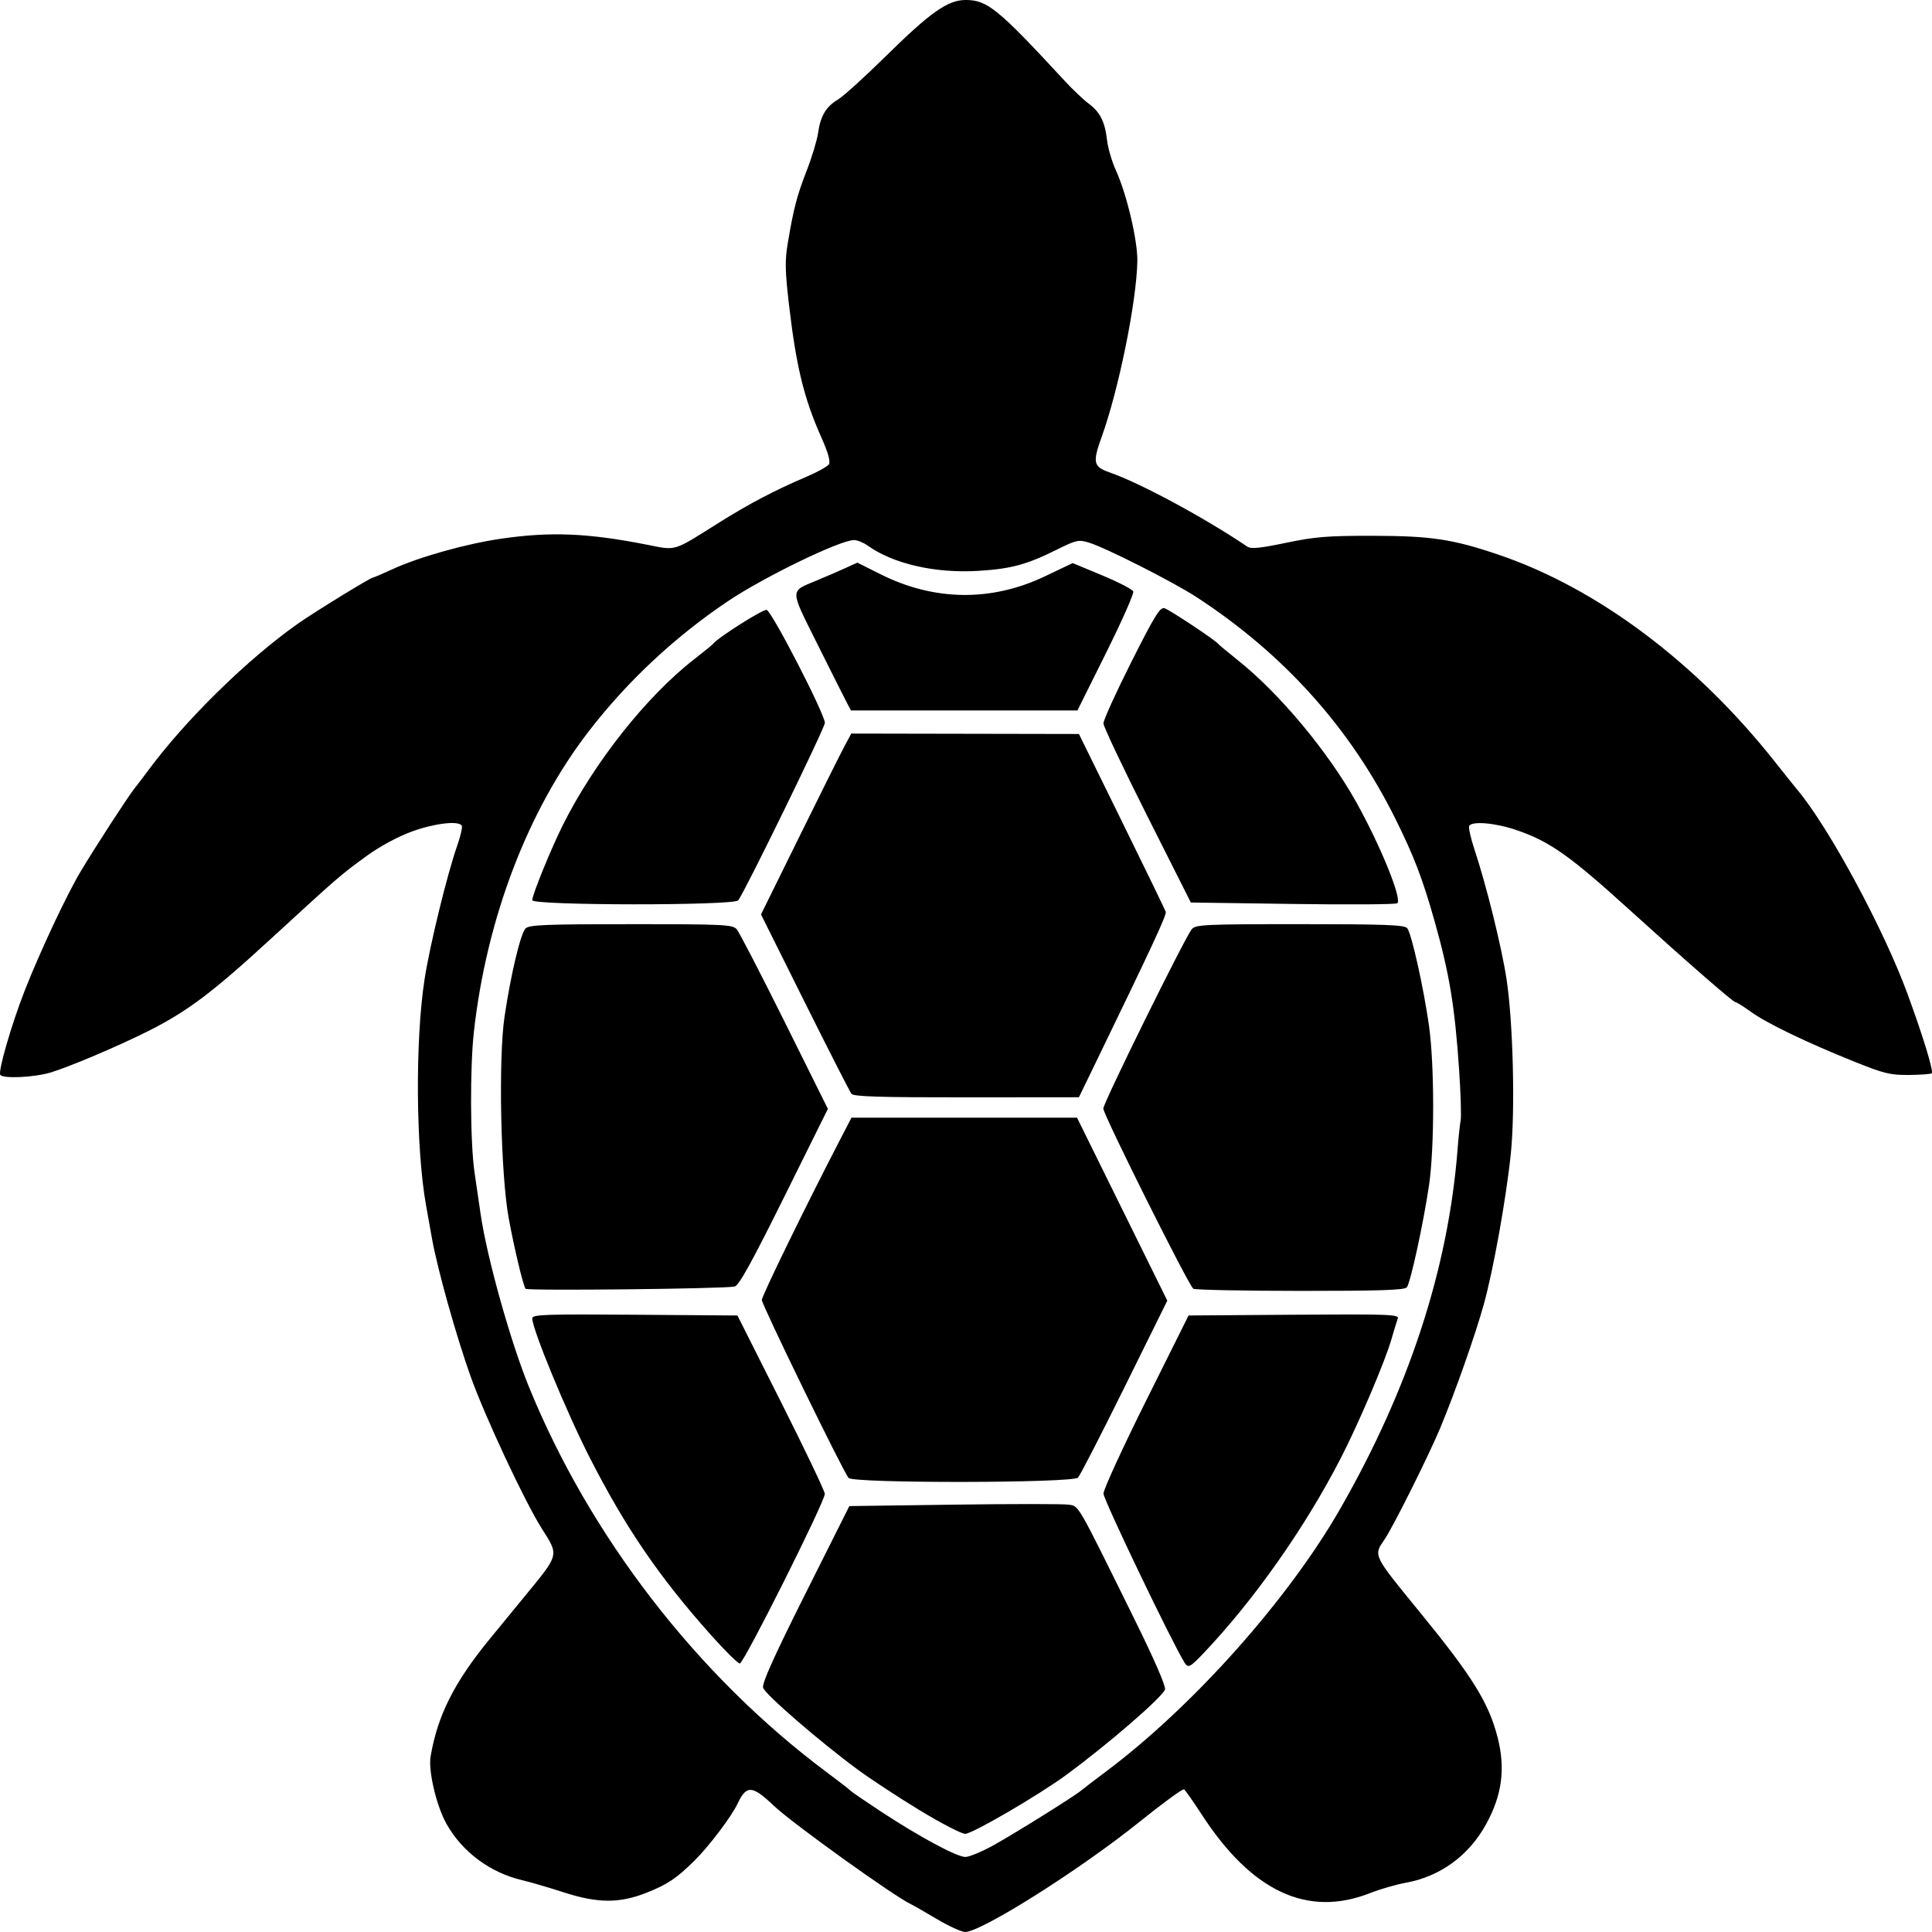
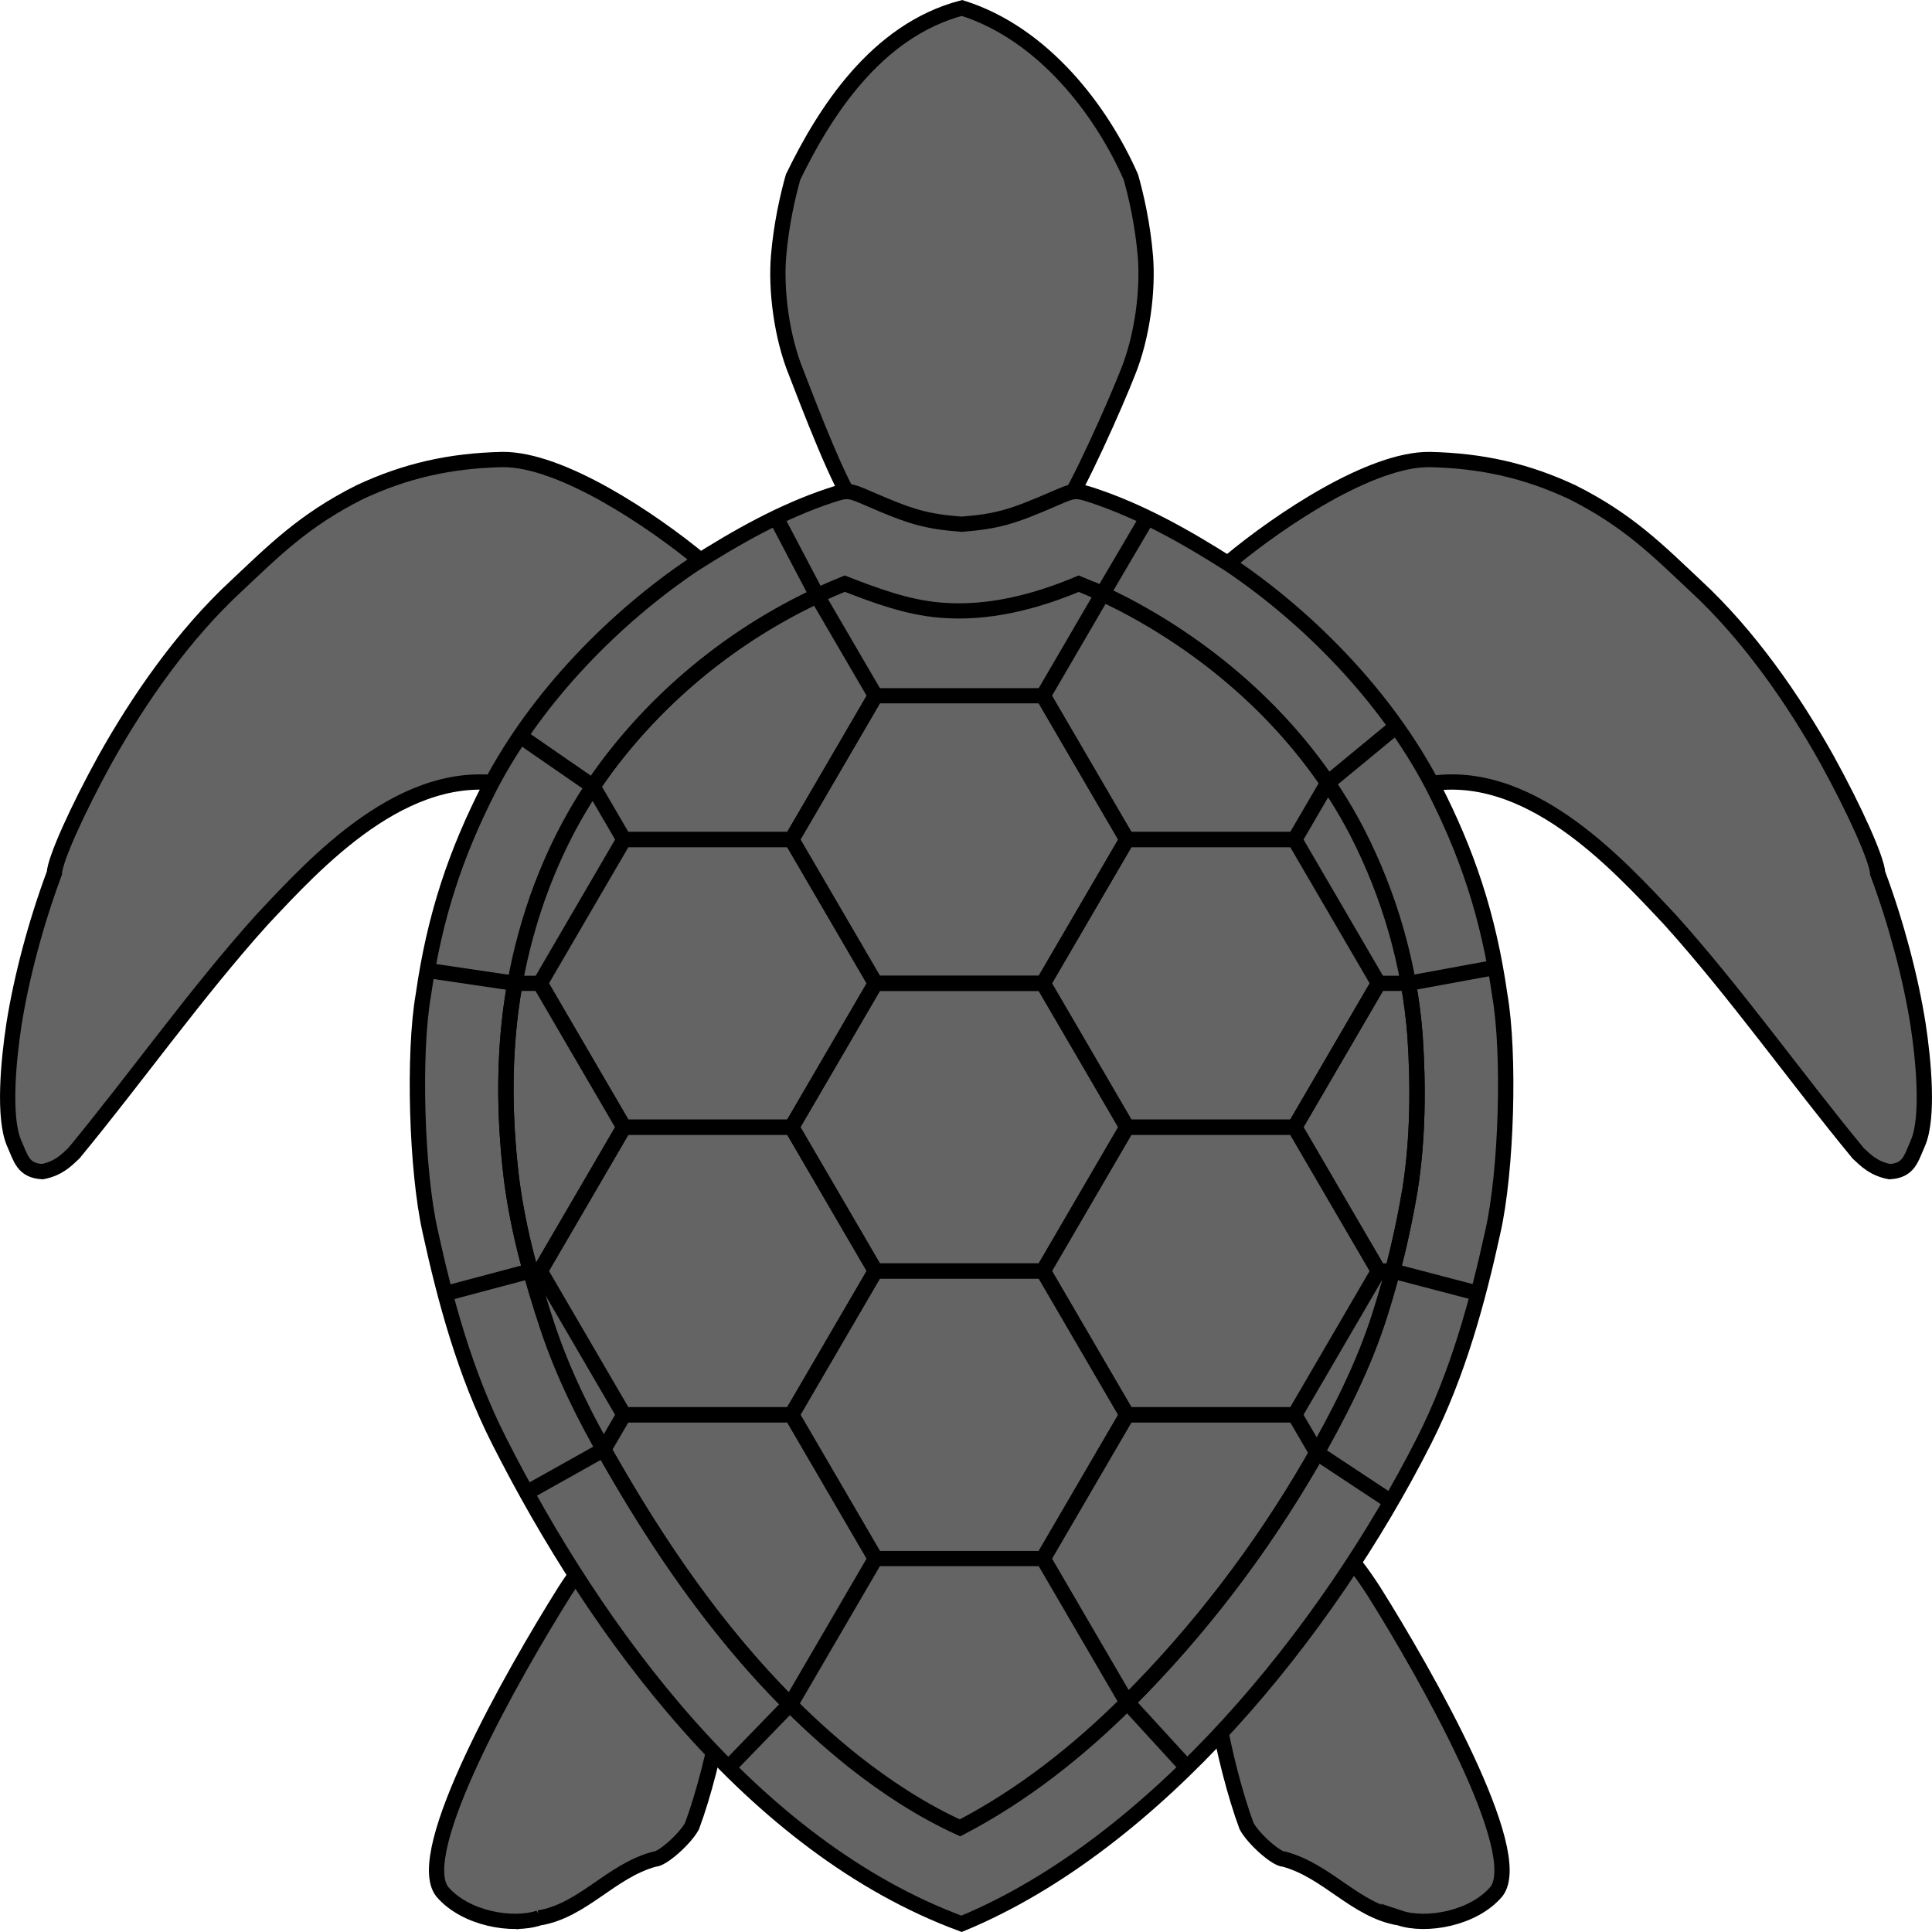
- <svg xmlns="http://www.w3.org/2000/svg" width="750" height="750" viewBox="0 0 198.438 198.438" version="1.1" id="svg5">
+ <svg xmlns="http://www.w3.org/2000/svg" width="1024" height="1024" viewBox="0 0 270.933 270.933" version="1.1" id="svg5">
  <defs id="defs2" />
+   <g id="layer2" style="display:inline">
+     <path id="path6781" style="display:inline;fill:#646464;fill-opacity:1;stroke:#000000;stroke-width:2.142;stroke-miterlimit:4;stroke-dasharray:none;stroke-opacity:1" d="m 134.903,1.117 c -12.097,3.182 -19.34,14.76 -23.688,23.721 -0.709,2.503 -1.664,6.6 -2.034,11.092 -0.39,4.733 0.41,11.247 2.448,16.266 1.592,4.114 6.274,16.479 8.536,19.045 3.096,2.986 6.77,5.132 11.245,5.634 1.563,0.138 2.647,0.224 3.492,0.224 0.845,0 1.931,-0.086 3.493,-0.224 4.474,-0.502 7.468,-1.782 10.388,-5.069 2.312,-3.073 7.8,-15.496 9.392,-19.61 2.038,-5.019 2.839,-11.534 2.449,-16.266 -0.37,-4.493 -1.325,-8.589 -2.034,-11.092 C 154.511,15.544 146.327,4.699 134.903,1.117 Z" />
+   </g>
+   <g id="layer3" style="display:inline">
+     <path style="display:inline;fill:#646464;fill-opacity:1;stroke:#000000;stroke-width:2.142;stroke-miterlimit:4;stroke-dasharray:none;stroke-opacity:1" d="M 260.584,161.735 C 251.822,151.12 243.39,139.18 234.157,128.937 c -7.378,-7.845 -19.971,-21.786 -34.508,-18.882 -2.651,0.094 -2.719,0.059 -4.228,-2.317 -5.907,-8.944 -13.11,-18.28 -21.859,-24.303 -2.447,-1.785 -3.568,-2.665 -1.063,-4.708 7.1,-5.895 19.791,-14.353 27.961,-14.285 7.397,0.16 13.629,1.586 20.048,4.587 7.85,3.948 11.985,8.167 17.292,13.148 7.41,6.852 13.672,15.868 18.374,24.278 3.958,7.168 7.06,14.117 7.135,15.984 2.62,7.033 4.636,14.683 5.668,21.214 0.772,5.016 1.534,13.082 -0.021,16.651 -0.969,2.193 -1.253,3.838 -3.963,4.003 -2.198,-0.422 -3.301,-1.528 -4.408,-2.571 z" id="path6779" />
+     <path style="display:inline;fill:#646464;fill-opacity:1;stroke:#000000;stroke-width:2.142;stroke-miterlimit:4;stroke-dasharray:none;stroke-opacity:1" d="m 10.349,161.735 c 8.763,-10.615 17.195,-22.555 26.428,-32.798 7.378,-7.845 19.971,-21.786 34.508,-18.882 2.651,0.094 2.719,0.059 4.227,-2.317 5.907,-8.944 13.11,-18.28 21.859,-24.303 2.447,-1.785 3.568,-2.665 1.063,-4.708 C 91.335,72.831 78.644,64.373 70.474,64.441 c -7.397,0.16 -13.629,1.586 -20.048,4.587 -7.85,3.948 -11.985,8.167 -17.292,13.148 -7.41,6.852 -13.672,15.868 -18.374,24.278 -3.958,7.168 -7.06,14.117 -7.135,15.984 -2.62,7.033 -4.636,14.683 -5.668,21.214 -0.772,5.016 -1.534,13.082 0.021,16.651 0.969,2.193 1.253,3.838 3.963,4.003 2.198,-0.422 3.301,-1.528 4.408,-2.571 z" id="path7025" />
+   </g>
+   <g id="layer4" style="display:inline">
+     <path style="display:inline;fill:#646464;fill-opacity:1;stroke:#000000;stroke-width:2.142;stroke-miterlimit:4;stroke-dasharray:none;stroke-opacity:1" d="m 196.285,268.966 c -6.198,-1.021 -10.067,-6.585 -16.2,-8.247 -1.031,0.052 -4.259,-2.781 -5.265,-4.62 -1.596,-4.274 -3.307,-10.902 -3.991,-15.459 3.693,-3.388 14.115,-13.892 18.596,-21.77 0.247,-0.02 1.708,1.914 3.245,4.297 7.349,11.708 21.438,36.574 17.18,42.096 -3.222,3.806 -9.852,4.94 -13.566,3.702 z" id="path6773" />
+     <path style="display:inline;fill:#646464;fill-opacity:1;stroke:#000000;stroke-width:2.142;stroke-miterlimit:4;stroke-dasharray:none;stroke-opacity:1" d="m 75.571,268.966 c 6.198,-1.021 10.067,-6.585 16.2,-8.247 1.031,0.052 4.259,-2.781 5.265,-4.62 1.596,-4.274 3.307,-10.902 3.991,-15.459 -3.693,-3.388 -14.115,-13.892 -18.596,-21.77 -0.247,-0.02 -1.708,1.914 -3.245,4.297 -7.349,11.708 -21.438,36.574 -17.18,42.096 3.222,3.806 9.852,4.94 13.566,3.702 z" id="path10589" />
+   </g>
  <g id="layer1" style="display:inline">
-     <path style="fill:#000000;stroke-width:0.296" d="m 96.227,197.111 c -1.216,-0.724 -2.409,-1.409 -2.653,-1.523 -1.746,-0.814 -12.223,-8.336 -14.099,-10.123 -2.207,-2.103 -2.806,-2.141 -3.705,-0.234 -0.63,1.337 -2.9,4.347 -4.405,5.842 -1.846,1.834 -2.803,2.478 -4.946,3.327 -2.799,1.11 -5.016,1.099 -8.534,-0.04 -1.526,-0.494 -3.432,-1.052 -4.235,-1.239 -3.3,-0.769 -6.177,-2.909 -7.796,-5.798 -1.032,-1.841 -1.879,-5.446 -1.626,-6.921 0.724,-4.226 2.423,-7.6 6.07,-12.057 0.27,-0.33 1.904,-2.322 3.631,-4.428 3.543,-4.319 3.494,-4.123 1.72,-6.914 -1.737,-2.733 -5.839,-11.502 -7.316,-15.641 -1.476,-4.136 -3.399,-10.993 -3.955,-14.108 -0.189,-1.06 -0.465,-2.596 -0.612,-3.411 -1.055,-5.857 -1.132,-16.975 -0.16,-23.253 0.546,-3.526 2.324,-10.796 3.373,-13.787 0.335,-0.957 0.537,-1.858 0.449,-2.002 -0.329,-0.535 -2.835,-0.235 -5.153,0.616 -1.453,0.534 -3.277,1.524 -4.651,2.524 -2.679,1.952 -2.856,2.105 -9.776,8.462 -6.055,5.563 -8.608,7.484 -12.634,9.505 -3.105,1.559 -8.117,3.684 -10.04,4.257 -1.689,0.503 -4.891,0.647 -5.147,0.231 -0.236,-0.384 1.169,-5.221 2.513,-8.653 1.558,-3.977 4.318,-9.855 5.746,-12.238 1.569,-2.619 4.829,-7.642 5.547,-8.547 0.333,-0.42 0.937,-1.213 1.342,-1.763 3.861,-5.239 10.238,-11.493 15.474,-15.174 1.633,-1.148 7.41,-4.696 7.646,-4.696 0.082,0 0.994,-0.389 2.025,-0.864 2.712,-1.25 7.537,-2.605 11.146,-3.13 5.101,-0.742 8.927,-0.582 15.065,0.631 2.975,0.588 2.541,0.723 7.297,-2.267 3.078,-1.935 5.834,-3.382 8.989,-4.72 1.135,-0.481 2.18,-1.062 2.324,-1.291 0.174,-0.278 -0.087,-1.199 -0.784,-2.767 -1.791,-4.028 -2.576,-7.254 -3.324,-13.658 -0.394,-3.379 -0.418,-4.489 -0.134,-6.194 0.606,-3.63 0.951,-4.958 1.95,-7.52 0.536,-1.375 1.064,-3.116 1.172,-3.868 0.254,-1.769 0.817,-2.72 2.041,-3.449 0.544,-0.324 2.695,-2.268 4.78,-4.322 4.732,-4.659 6.495,-5.907 8.345,-5.907 2.223,0 3.311,0.889 10.18,8.318 0.824,0.891 1.921,1.933 2.439,2.315 1.182,0.874 1.683,1.865 1.897,3.754 0.093,0.816 0.507,2.224 0.92,3.13 1.103,2.416 2.231,7.195 2.195,9.301 -0.071,4.131 -1.908,13.184 -3.667,18.066 -0.948,2.633 -0.854,3.056 0.814,3.637 3.156,1.1 9.746,4.651 14.148,7.624 0.381,0.257 1.304,0.166 3.979,-0.392 2.982,-0.623 4.267,-0.726 8.935,-0.719 5.965,0.01 8.188,0.345 12.9,1.944 10.105,3.429 20.283,11.047 28.318,21.195 1.029,1.3 2.108,2.646 2.397,2.992 3.223,3.857 8.834,14.254 11.264,20.876 1.62,4.414 2.713,7.989 2.506,8.197 -0.082,0.083 -1.128,0.161 -2.325,0.173 -1.936,0.02 -2.561,-0.133 -5.677,-1.387 -4.92,-1.981 -8.912,-3.905 -10.552,-5.085 -0.77,-0.554 -1.5,-1.01 -1.621,-1.013 -0.242,-0.006 -5.027,-4.177 -10.892,-9.497 -6.147,-5.575 -8.185,-7.012 -11.605,-8.176 -2.143,-0.73 -4.519,-0.94 -4.833,-0.428 -0.097,0.157 0.148,1.259 0.544,2.447 1.207,3.624 2.784,9.997 3.286,13.285 0.674,4.406 0.899,13.447 0.446,17.89 -0.468,4.586 -1.799,12.01 -2.788,15.552 -0.901,3.227 -2.915,8.939 -4.472,12.684 -1.164,2.8 -4.835,10.149 -5.704,11.42 -1.168,1.707 -1.253,1.533 3.677,7.564 5.349,6.544 7.021,9.243 7.928,12.798 0.815,3.193 0.456,5.911 -1.176,8.887 -1.778,3.243 -4.715,5.387 -8.264,6.031 -0.99,0.18 -2.626,0.653 -3.637,1.051 -6.438,2.539 -12.168,-0.129 -17.321,-8.067 -0.87,-1.34 -1.688,-2.503 -1.817,-2.583 -0.129,-0.08 -2.185,1.423 -4.568,3.34 -6.123,4.925 -16.279,11.335 -17.922,11.311 -0.375,-0.006 -1.677,-0.602 -2.893,-1.327 z m 5.793,-7.569 c 2.16,-1.193 8.359,-5.063 9.03,-5.638 0.196,-0.168 1.351,-1.05 2.566,-1.961 8.92,-6.684 18.683,-17.637 24.027,-26.952 7.078,-12.34 11.115,-24.704 12.067,-36.959 0.096,-1.239 0.239,-2.574 0.316,-2.966 0.078,-0.392 0.007,-2.715 -0.158,-5.163 -0.438,-6.524 -1.001,-9.924 -2.538,-15.353 -1.229,-4.337 -2.097,-6.601 -4.009,-10.454 -4.62,-9.31 -11.459,-16.93 -20.444,-22.78 -2.38,-1.549 -9.35,-5.077 -11.037,-5.586 -1.062,-0.32 -1.295,-0.269 -3.309,0.732 -3.084,1.534 -4.681,1.965 -8.044,2.172 -4.422,0.272 -8.74,-0.716 -11.381,-2.604 -0.43,-0.308 -1.055,-0.559 -1.389,-0.559 -1.435,0 -9.28,3.807 -12.986,6.301 -5.447,3.667 -10.301,8.208 -14.26,13.341 -6.239,8.089 -10.473,19.146 -11.789,30.785 -0.423,3.737 -0.391,11.45 0.059,14.535 0.179,1.224 0.462,3.159 0.629,4.301 0.652,4.443 3.04,12.991 4.932,17.65 6.242,15.376 17.314,29.722 30.576,39.618 1.297,0.968 2.424,1.841 2.505,1.941 0.081,0.1 1.474,1.053 3.095,2.119 3.928,2.583 7.793,4.665 8.67,4.669 0.391,0.002 1.683,-0.533 2.871,-1.189 z m -7.562,-3.61 c -2.188,-1.332 -5.04,-3.202 -6.337,-4.157 -3.923,-2.887 -9.555,-7.76 -9.743,-8.431 -0.126,-0.449 1.123,-3.221 4.341,-9.641 l 4.517,-9.011 10.758,-0.148 c 5.917,-0.082 11.2,-0.082 11.74,0 1.11,0.168 0.789,-0.39 6.816,11.824 2.015,4.082 3.21,6.835 3.108,7.158 -0.246,0.78 -5.869,5.644 -10.169,8.797 -2.84,2.082 -9.626,6.037 -10.352,6.033 -0.385,-0.002 -2.491,-1.094 -4.679,-2.425 z m 27.216,-15.146 c -1.334,-2.153 -8.348,-16.779 -8.335,-17.381 0.009,-0.433 1.979,-4.726 4.378,-9.539 l 4.361,-8.751 10.834,-0.078 c 9.683,-0.07 10.816,-0.029 10.659,0.382 -0.096,0.253 -0.393,1.222 -0.66,2.154 -0.643,2.246 -3.378,8.663 -5.202,12.204 -3.666,7.117 -8.88,14.533 -14.038,19.969 -1.43,1.507 -1.638,1.616 -1.996,1.038 z M 73.017,167.929 c -5.312,-5.956 -8.766,-11.01 -12.438,-18.2 -2.391,-4.681 -5.91,-13.205 -5.91,-14.315 0,-0.4 1.246,-0.444 10.537,-0.376 l 10.537,0.078 4.48,8.899 c 2.464,4.894 4.486,9.132 4.495,9.417 0.022,0.773 -8.323,17.429 -8.733,17.429 -0.194,0 -1.529,-1.319 -2.967,-2.931 z m 14.139,-16.127 c -0.598,-0.737 -8.908,-17.789 -8.908,-18.278 0,-0.426 4.62,-9.883 8.171,-16.725 l 1.039,-2.002 h 11.582 11.582 l 4.636,9.397 4.636,9.397 -4.391,8.886 c -2.415,4.887 -4.566,9.068 -4.78,9.29 -0.547,0.569 -23.105,0.601 -23.565,0.034 z M 53.977,132.371 c -0.267,-0.435 -1.142,-4.1 -1.717,-7.192 -0.835,-4.492 -1.087,-16.416 -0.438,-20.764 0.652,-4.374 1.645,-8.537 2.159,-9.054 0.367,-0.37 2.057,-0.438 10.832,-0.438 9.531,0 10.434,0.043 10.853,0.519 0.251,0.285 2.461,4.554 4.912,9.485 l 4.455,8.966 -4.498,9.066 c -3.371,6.794 -4.645,9.095 -5.087,9.184 -1.173,0.235 -21.336,0.449 -21.471,0.229 z m 68.59,-0.003 c -0.47,-0.307 -9.245,-17.874 -9.245,-18.509 0,-0.579 8.396,-17.598 9.086,-18.418 0.401,-0.477 1.309,-0.519 11.113,-0.519 8.748,0 10.738,0.074 11.016,0.412 0.44,0.534 1.682,6.098 2.236,10.016 0.571,4.042 0.571,12.578 -3e-4,16.417 -0.589,3.963 -1.902,9.995 -2.275,10.456 -0.23,0.284 -2.782,0.37 -10.948,0.366 -5.857,-0.002 -10.799,-0.103 -10.982,-0.222 z M 87.456,112.35 c -0.163,-0.204 -2.32,-4.433 -4.794,-9.398 l -4.498,-9.028 3.948,-8.011 c 2.171,-4.406 4.257,-8.586 4.636,-9.289 l 0.688,-1.279 11.691,0.022 11.691,0.022 4.4,8.951 c 2.42,4.923 4.452,9.114 4.517,9.314 0.103,0.319 -1.347,3.439 -7.375,15.867 l -1.542,3.178 -11.532,0.01 c -8.882,0.008 -11.6,-0.075 -11.828,-0.36 z m 45.319,-19.504 -10.463,-0.148 -4.48,-8.899 c -2.464,-4.894 -4.488,-9.166 -4.497,-9.492 -0.009,-0.326 1.278,-3.161 2.859,-6.3 2.44,-4.843 2.958,-5.68 3.425,-5.531 0.537,0.171 5.201,3.267 5.493,3.645 0.081,0.105 1.009,0.879 2.063,1.719 4.247,3.388 9.219,9.349 12.107,14.515 2.513,4.496 4.753,10.009 4.233,10.421 -0.152,0.121 -4.985,0.152 -10.74,0.071 z m -78.106,-0.387 c 0,-0.558 1.931,-5.296 3.158,-7.748 3.214,-6.422 8.622,-13.242 13.495,-17.016 0.973,-0.753 1.835,-1.457 1.916,-1.563 0.485,-0.637 5.107,-3.566 5.505,-3.488 0.514,0.101 5.965,10.674 5.981,11.601 0.009,0.5 -8.26,17.434 -8.902,18.231 -0.446,0.554 -21.153,0.538 -21.153,-0.017 z m 32.227,-20.451 c -0.277,-0.53 -1.624,-3.211 -2.993,-5.958 -2.8,-5.618 -2.797,-5.274 -0.055,-6.413 0.892,-0.37 2.204,-0.938 2.916,-1.26 l 1.295,-0.587 2.389,1.196 c 5.505,2.756 11.378,2.83 16.87,0.212 l 2.86,-1.364 3.035,1.265 c 1.669,0.696 3.104,1.438 3.188,1.648 0.084,0.211 -1.172,3.047 -2.791,6.303 l -2.944,5.921 H 99.033 87.4 Z" id="path39" />
+     <g id="g16366" transform="matrix(1.016819,0,0,1.006925,-1.122467,1.473313)">
+       <path id="path6775" style="fill:#646464;fill-opacity:1;stroke:#000000;stroke-width:8;stroke-miterlimit:4;stroke-dasharray:none;stroke-opacity:1" d="m 446.34,253.236 c -2.583,-0.181 -5.067,0.588 -9.758,2.146 -24.77,8.357 -47.947,21.487 -70.844,36.209 -40.935,27.788 -81.63,69.433 -105.902,116.293 -18.168,35.638 -29.124,68.961 -34.977,110.217 -5.348,30.895 -3.573,92.773 3.576,124.658 7.837,36.218 18.1,74.547 35.695,109.736 50.897,101.608 132.632,214.119 241.259,254.619 100.627,-42 190.362,-153.011 241.259,-254.619 17.596,-35.19 27.859,-73.518 35.695,-109.736 7.149,-31.886 8.925,-93.763 3.576,-124.658 -5.853,-41.256 -16.811,-74.579 -34.979,-110.217 -24.272,-46.86 -64.966,-88.505 -105.9,-116.293 -22.896,-14.722 -46.076,-27.852 -70.846,-36.209 -4.691,-1.558 -7.173,-2.327 -9.756,-2.146 -2.583,0.181 -5.267,1.311 -10.363,3.555 -22.589,9.945 -30.116,12.114 -48.688,13.625 -18.572,-1.511 -26.096,-3.68 -48.686,-13.625 -5.096,-2.243 -7.78,-3.374 -10.363,-3.555 z" transform="scale(0.2645833)" />
+       <g id="g16330">
+         <path id="path12471" style="display:inline;fill:none;fill-opacity:1;stroke:#000000;stroke-width:2.117;stroke-miterlimit:4;stroke-dasharray:none;stroke-opacity:1" d="m 117.367,79.924 c -12.897,5.308 -24.259,14.169 -32.572,25.391 -3.421,4.635 -6.199,9.699 -8.356,15.056 -1.73,4.285 -3.095,8.906 -4.004,13.453 -1.91,9.497 -1.933,19.304 -0.784,28.917 0.895,7.039 2.745,13.85 4.96,20.576 2.132,6.472 5.139,12.616 8.542,18.508 8.839,15.646 19.534,30.628 33.638,41.991 4.504,3.594 9.43,6.857 14.713,9.288 8.603,-4.52 16.273,-10.641 23.123,-17.523 9.842,-9.933 18.337,-21.176 25.311,-33.321 3.779,-6.66 7.285,-13.535 9.551,-20.874 1.773,-5.654 3.118,-11.407 4.095,-17.248 1.078,-7.028 1.145,-14.243 0.675,-21.374 -0.761,-9.913 -3.504,-19.515 -8.002,-28.371 -6.998,-13.624 -18.666,-24.555 -32.137,-31.676 -2.034,-1.058 -4.115,-2.027 -6.238,-2.89 -6.011,2.551 -12.553,4.256 -19.127,3.681 -4.569,-0.389 -8.904,-2.021 -13.137,-3.683 -0.083,0.033 -0.167,0.066 -0.25,0.1 z" />
+         <g id="g14751" style="stroke-width:2.117;stroke-miterlimit:4;stroke-dasharray:none">
+           <path style="display:inline;fill:none;fill-opacity:1;stroke:#000000;stroke-width:9.824;stroke-miterlimit:4;stroke-dasharray:none;stroke-opacity:1" id="path12549-3" transform="matrix(0.2154609,0,0,0.2154609,37.52689,23.0284)" d="m 498.666,521.952 -107.331,0 -53.666,-92.952 53.666,-92.952 107.331,0 53.666,92.952 z" />
+           <g id="g12660-2" style="display:inline;stroke-width:2.117;stroke-miterlimit:4;stroke-dasharray:none" transform="translate(-3.9548137e-6,82.49098)">
+             <g id="g12655-7" style="stroke-width:2.117;stroke-miterlimit:4;stroke-dasharray:none">
+               <path style="fill:none;fill-opacity:1;stroke:#000000;stroke-width:9.824;stroke-miterlimit:4;stroke-dasharray:none;stroke-opacity:1" id="path12549-9" transform="matrix(0.2154609,0,0,0.2154609,37.5269,-19.40772)" d="m 498.666,521.952 -107.331,0 -53.666,-92.952 53.666,-92.952 107.331,0 53.666,92.952 z" />
+             </g>
+             <path style="display:inline;fill:none;fill-opacity:1;stroke:#000000;stroke-width:9.824;stroke-miterlimit:4;stroke-dasharray:none;stroke-opacity:1" id="path12549-3-5" transform="matrix(0.2154609,0,0,0.2154609,37.52689,20.64715)" d="m 498.666,521.952 -107.331,0 -53.666,-92.952 53.666,-92.952 107.331,0 53.666,92.952 z" />
+           </g>
+           <path id="path12549-90" style="fill:none;fill-opacity:1;stroke:#000000;stroke-width:8;stroke-miterlimit:4;stroke-dasharray:none;stroke-opacity:1" d="m 578.854,307.109 -30.936,53.584 43.701,75.695 h 87.404 l 17.225,-29.832 c -26.655,-39.564 -64.087,-71.674 -106.191,-93.93 -3.694,-1.921 -7.429,-3.759 -11.203,-5.518 z" transform="scale(0.2645833)" />
+           <path style="display:inline;fill:none;fill-opacity:1;stroke:#000000;stroke-width:9.824;stroke-miterlimit:4;stroke-dasharray:none;stroke-opacity:1" id="path12549-3-2" transform="matrix(0.2154609,0,0,0.2154609,72.21542,43.05583)" d="m 498.666,521.952 -107.331,0 -53.666,-92.952 53.666,-92.952 107.331,0 53.666,92.952 z" />
+           <g id="g12655-7-7" transform="translate(34.68853,102.5184)" style="stroke-width:2.117;stroke-miterlimit:4;stroke-dasharray:none">
+             <path style="fill:none;fill-opacity:1;stroke:#000000;stroke-width:9.824;stroke-miterlimit:4;stroke-dasharray:none;stroke-opacity:1" id="path12549-9-50" transform="matrix(0.2154609,0,0,0.2154609,37.5269,-19.40772)" d="m 498.666,521.952 -107.331,0 -53.666,-92.952 53.666,-92.952 107.331,0 53.666,92.952 z" />
+           </g>
+           <path id="path12549-3-5-9" style="display:inline;fill:none;fill-opacity:1;stroke:#000000;stroke-width:8;stroke-miterlimit:4;stroke-dasharray:none;stroke-opacity:1" d="m 591.619,739.166 -43.701,75.693 43.701,75.695 h 0.18 c 0.059,-0.059 0.119,-0.115 0.178,-0.174 37.197,-37.541 69.304,-80.034 95.664,-125.938 0.991,-1.746 1.962,-3.506 2.941,-5.26 l -11.559,-20.018 z" transform="scale(0.2645833)" />
+           <path id="path12549-3-2-8" style="display:inline;fill:none;fill-opacity:1;stroke:#000000;stroke-width:8;stroke-miterlimit:4;stroke-dasharray:none;stroke-opacity:1" d="m 722.727,512.082 -43.703,75.695 43.703,75.693 h 7.322 c 3.696,-14.219 6.74,-28.59 9.168,-43.109 4.073,-26.561 4.326,-53.835 2.549,-80.785 -0.71,-9.245 -1.877,-18.417 -3.486,-27.494 z" transform="scale(0.2645833)" />
+           <path id="path12549-90-2-7" style="fill:none;fill-opacity:1;stroke:#000000;stroke-width:8;stroke-miterlimit:4;stroke-dasharray:none;stroke-opacity:1" d="m 430.131,308.072 c -43.171,20.426 -81.156,51.509 -109.646,89.967 -2.507,3.397 -4.895,6.873 -7.221,10.389 l 16.143,27.961 h 87.404 l 43.703,-75.695 z" transform="scale(0.2645833)" />
+           <path style="display:inline;fill:none;fill-opacity:1;stroke:#000000;stroke-width:9.824;stroke-miterlimit:4;stroke-dasharray:none;stroke-opacity:1" id="path12549-3-2-8-9" transform="matrix(0.2154609,0,0,0.2154609,2.83836,43.05583)" d="m 498.666,521.952 -107.331,0 -53.666,-92.952 53.666,-92.952 107.331,0 53.666,92.952 z" />
+           <g id="g12655-7-7-6-6" transform="translate(-34.68854,102.5184)" style="stroke-width:2.117;stroke-miterlimit:4;stroke-dasharray:none">
+             <path style="fill:none;fill-opacity:1;stroke:#000000;stroke-width:9.824;stroke-miterlimit:4;stroke-dasharray:none;stroke-opacity:1" id="path12549-9-50-1-2" transform="matrix(0.2154609,0,0,0.2154609,37.5269,-19.40772)" d="m 498.666,521.952 -107.331,0 -53.666,-92.952 53.666,-92.952 107.331,0 53.666,92.952 z" />
+           </g>
+           <path id="path12549-3-5-9-1-0" style="display:inline;fill:none;fill-opacity:1;stroke:#000000;stroke-width:8;stroke-miterlimit:4;stroke-dasharray:none;stroke-opacity:1" d="m 329.406,739.166 -10.576,18.32 c 0.998,1.775 1.988,3.554 3.006,5.316 25.894,45.836 56.036,90.133 93.094,127.752 h 1.881 l 43.703,-75.695 -43.703,-75.693 z" transform="scale(0.2645833)" />
+           <path id="path12549-3-2-8-1" style="display:inline;fill:none;fill-opacity:1;stroke:#000000;stroke-width:8;stroke-miterlimit:4;stroke-dasharray:none;stroke-opacity:1" d="m 272.582,512.082 c -6.024,33.924 -5.866,68.784 -1.775,103 2.087,16.416 5.555,32.502 9.867,48.389 h 5.031 l 43.701,-75.693 -43.701,-75.695 z" transform="scale(0.2645833)" />
+         </g>
+       </g>
+       <g id="g16309">
+         <path style="fill:none;stroke:#000000;stroke-width:2.117;stroke-linecap:butt;stroke-linejoin:miter;stroke-miterlimit:4;stroke-dasharray:none;stroke-opacity:1" d="m 153.155,81.256 6.256,-10.745" id="path15000" />
+         <path style="fill:none;stroke:#000000;stroke-width:2.117;stroke-linecap:butt;stroke-linejoin:miter;stroke-miterlimit:4;stroke-dasharray:none;stroke-opacity:1" d="m 184.216,107.568 9.393,-7.82" id="path15002" />
+         <path style="fill:none;stroke:#000000;stroke-width:2.117;stroke-linecap:butt;stroke-linejoin:miter;stroke-miterlimit:4;stroke-dasharray:none;stroke-opacity:1" d="m 195.336,135.488 11.899,-2.205" id="path15004" />
+         <path style="fill:none;stroke:#000000;stroke-width:2.117;stroke-linecap:butt;stroke-linejoin:miter;stroke-miterlimit:4;stroke-dasharray:none;stroke-opacity:1" d="m 193.159,175.543 12.026,3.183" id="path15006" />
+         <path style="fill:none;stroke:#000000;stroke-width:2.117;stroke-linecap:butt;stroke-linejoin:miter;stroke-miterlimit:4;stroke-dasharray:none;stroke-opacity:1" d="m 182.716,200.867 10.231,6.831" id="path15008" />
+         <path style="fill:none;stroke:#000000;stroke-width:2.117;stroke-linecap:butt;stroke-linejoin:miter;stroke-miterlimit:4;stroke-dasharray:none;stroke-opacity:1" d="m 156.58,235.626 8.388,9.246" id="path15010" />
+         <path style="fill:none;stroke:#000000;stroke-width:2.117;stroke-linecap:butt;stroke-linejoin:miter;stroke-miterlimit:4;stroke-dasharray:none;stroke-opacity:1" d="m 110.281,235.626 -8.747,9.114" id="path15012" />
+         <path style="fill:none;stroke:#000000;stroke-width:2.117;stroke-linecap:butt;stroke-linejoin:miter;stroke-miterlimit:4;stroke-dasharray:none;stroke-opacity:1" d="M 84.357,200.418 73.819,206.375" id="path15014" />
+         <path style="fill:none;stroke:#000000;stroke-width:2.117;stroke-linecap:butt;stroke-linejoin:miter;stroke-miterlimit:4;stroke-dasharray:none;stroke-opacity:1" d="M 74.262,175.543 62.64,178.66" id="path15016" />
+         <path style="fill:none;stroke:#000000;stroke-width:2.117;stroke-linecap:butt;stroke-linejoin:miter;stroke-miterlimit:4;stroke-dasharray:none;stroke-opacity:1" d="M 72.121,135.488 59.994,133.681" id="path15018" />
+         <path style="fill:none;stroke:#000000;stroke-width:2.117;stroke-linecap:butt;stroke-linejoin:miter;stroke-miterlimit:4;stroke-dasharray:none;stroke-opacity:1" d="m 82.884,108.063 -9.925,-6.926" id="path15020" />
+         <path style="fill:none;stroke:#000000;stroke-width:2.117;stroke-linecap:butt;stroke-linejoin:miter;stroke-miterlimit:4;stroke-dasharray:none;stroke-opacity:1" d="M 113.805,81.511 108.075,70.497" id="path15192" />
+       </g>
+     </g>
  </g>
</svg>
